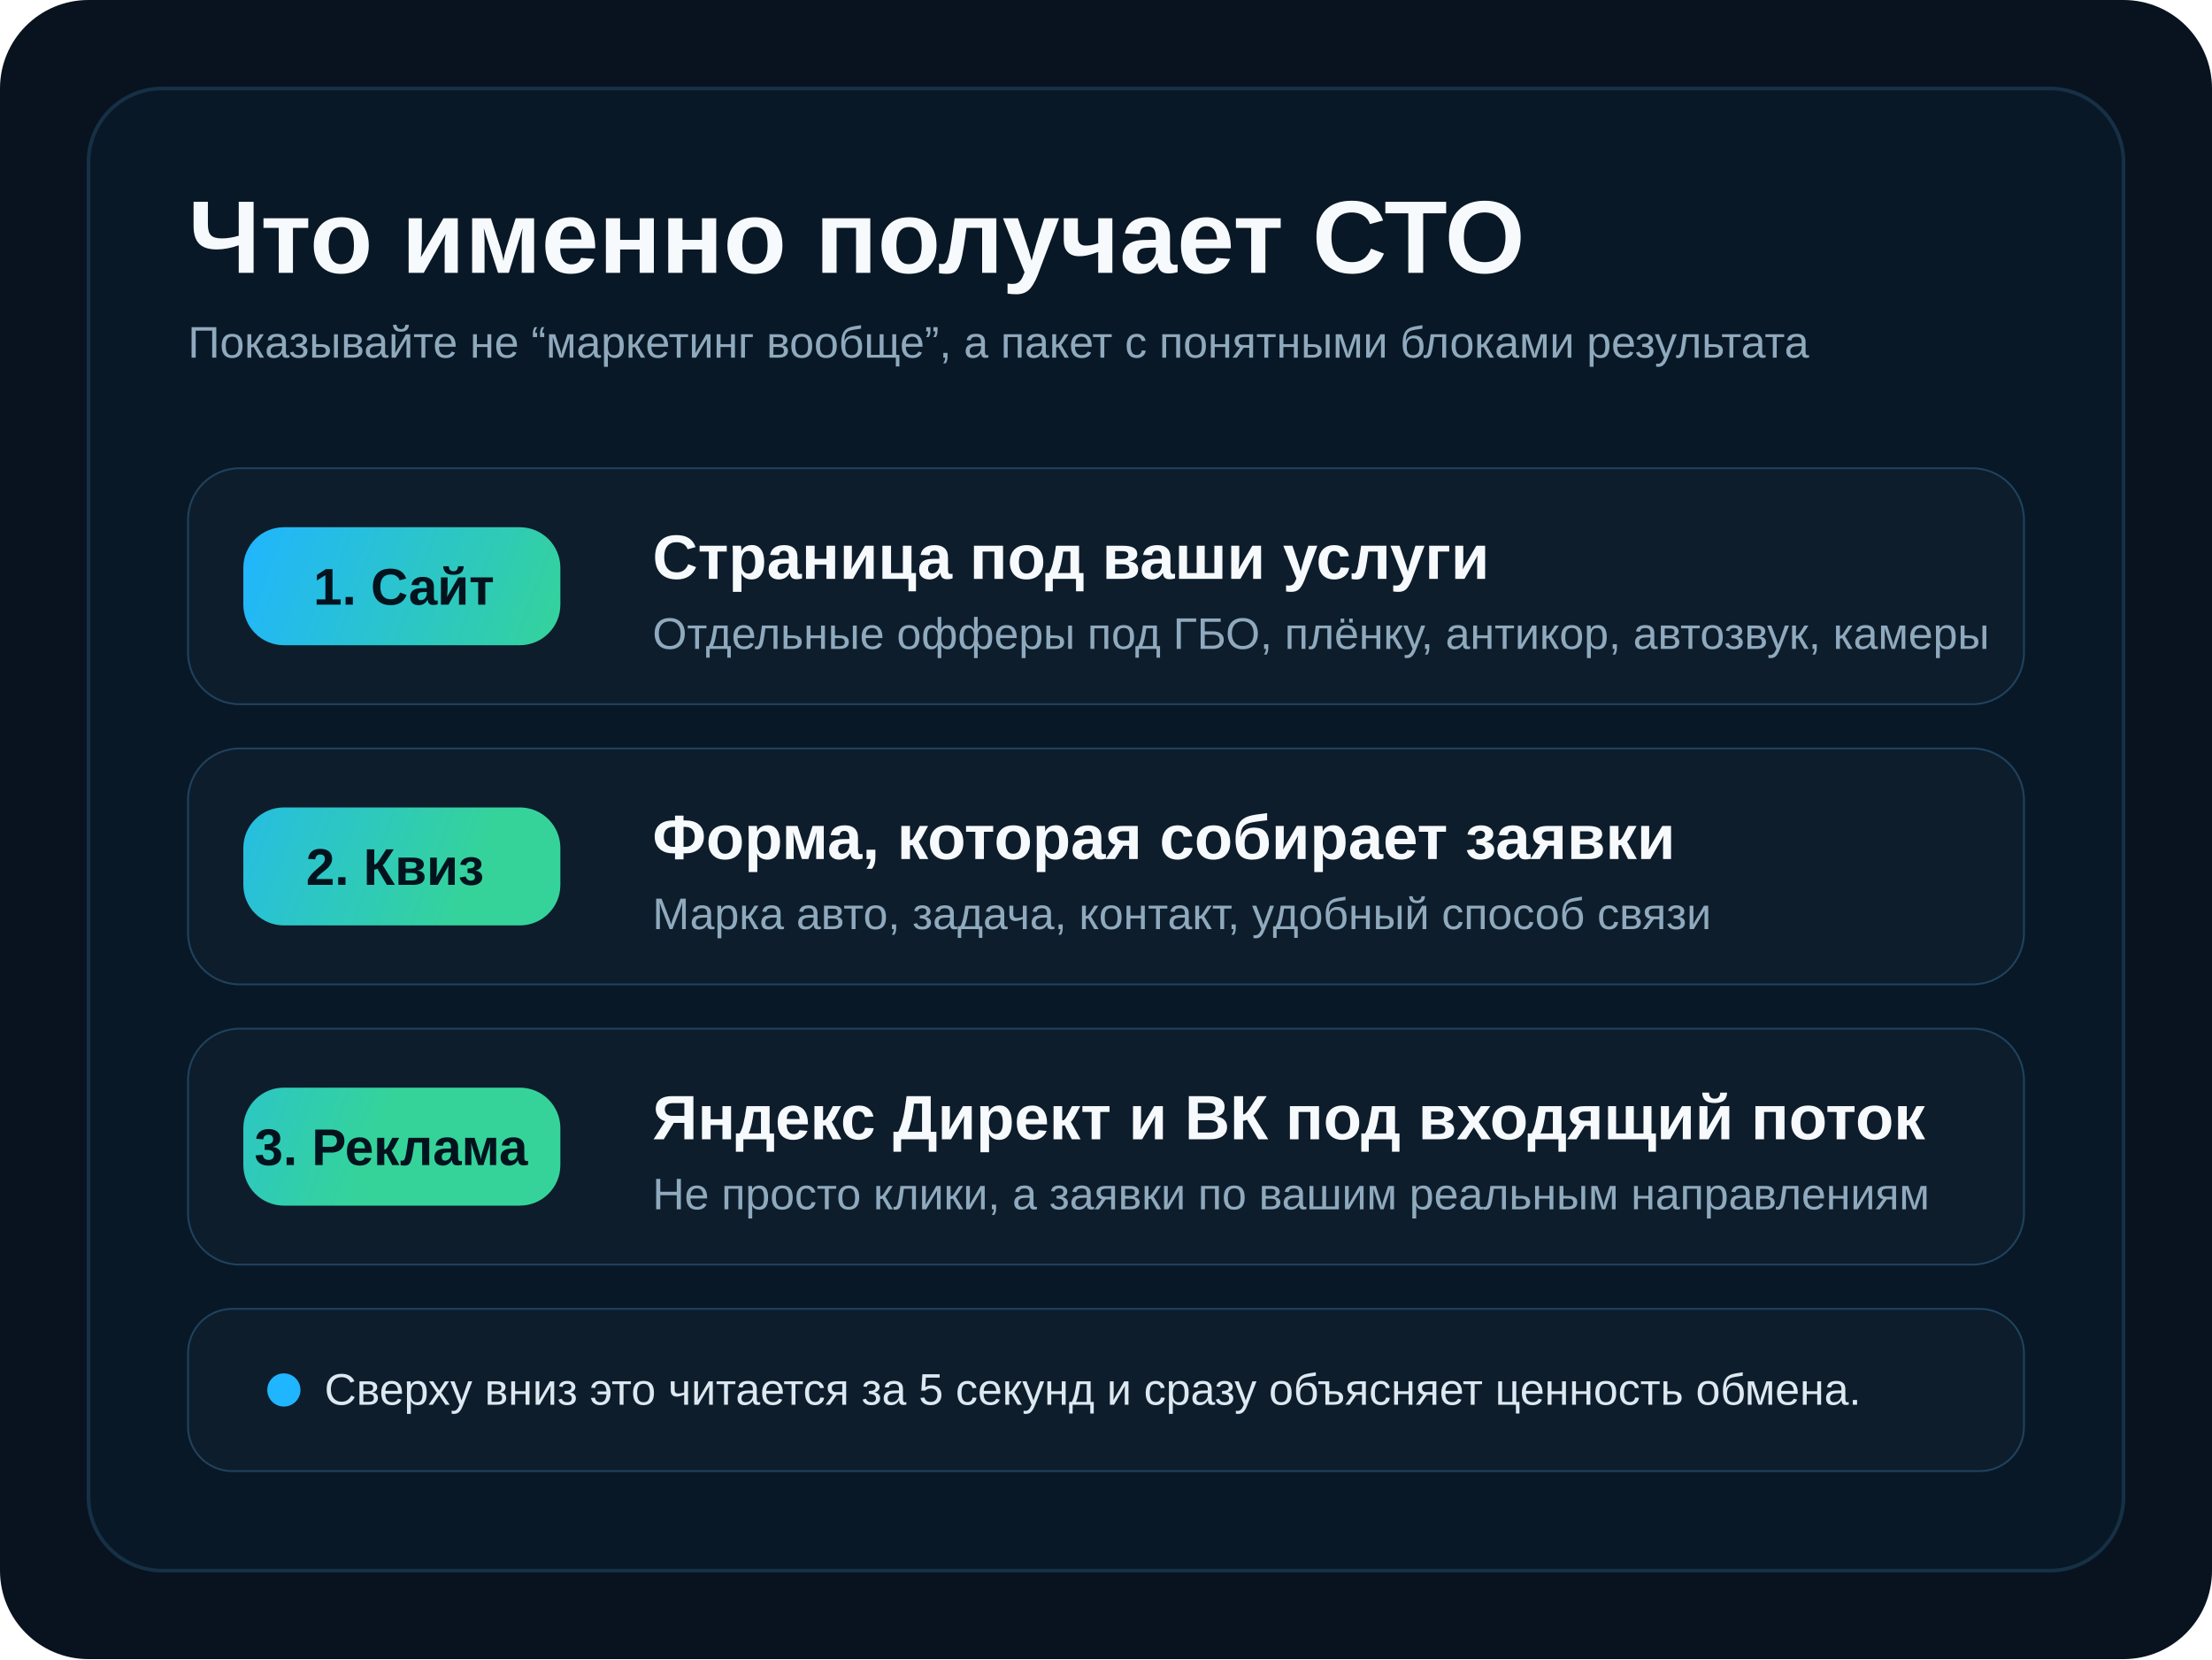
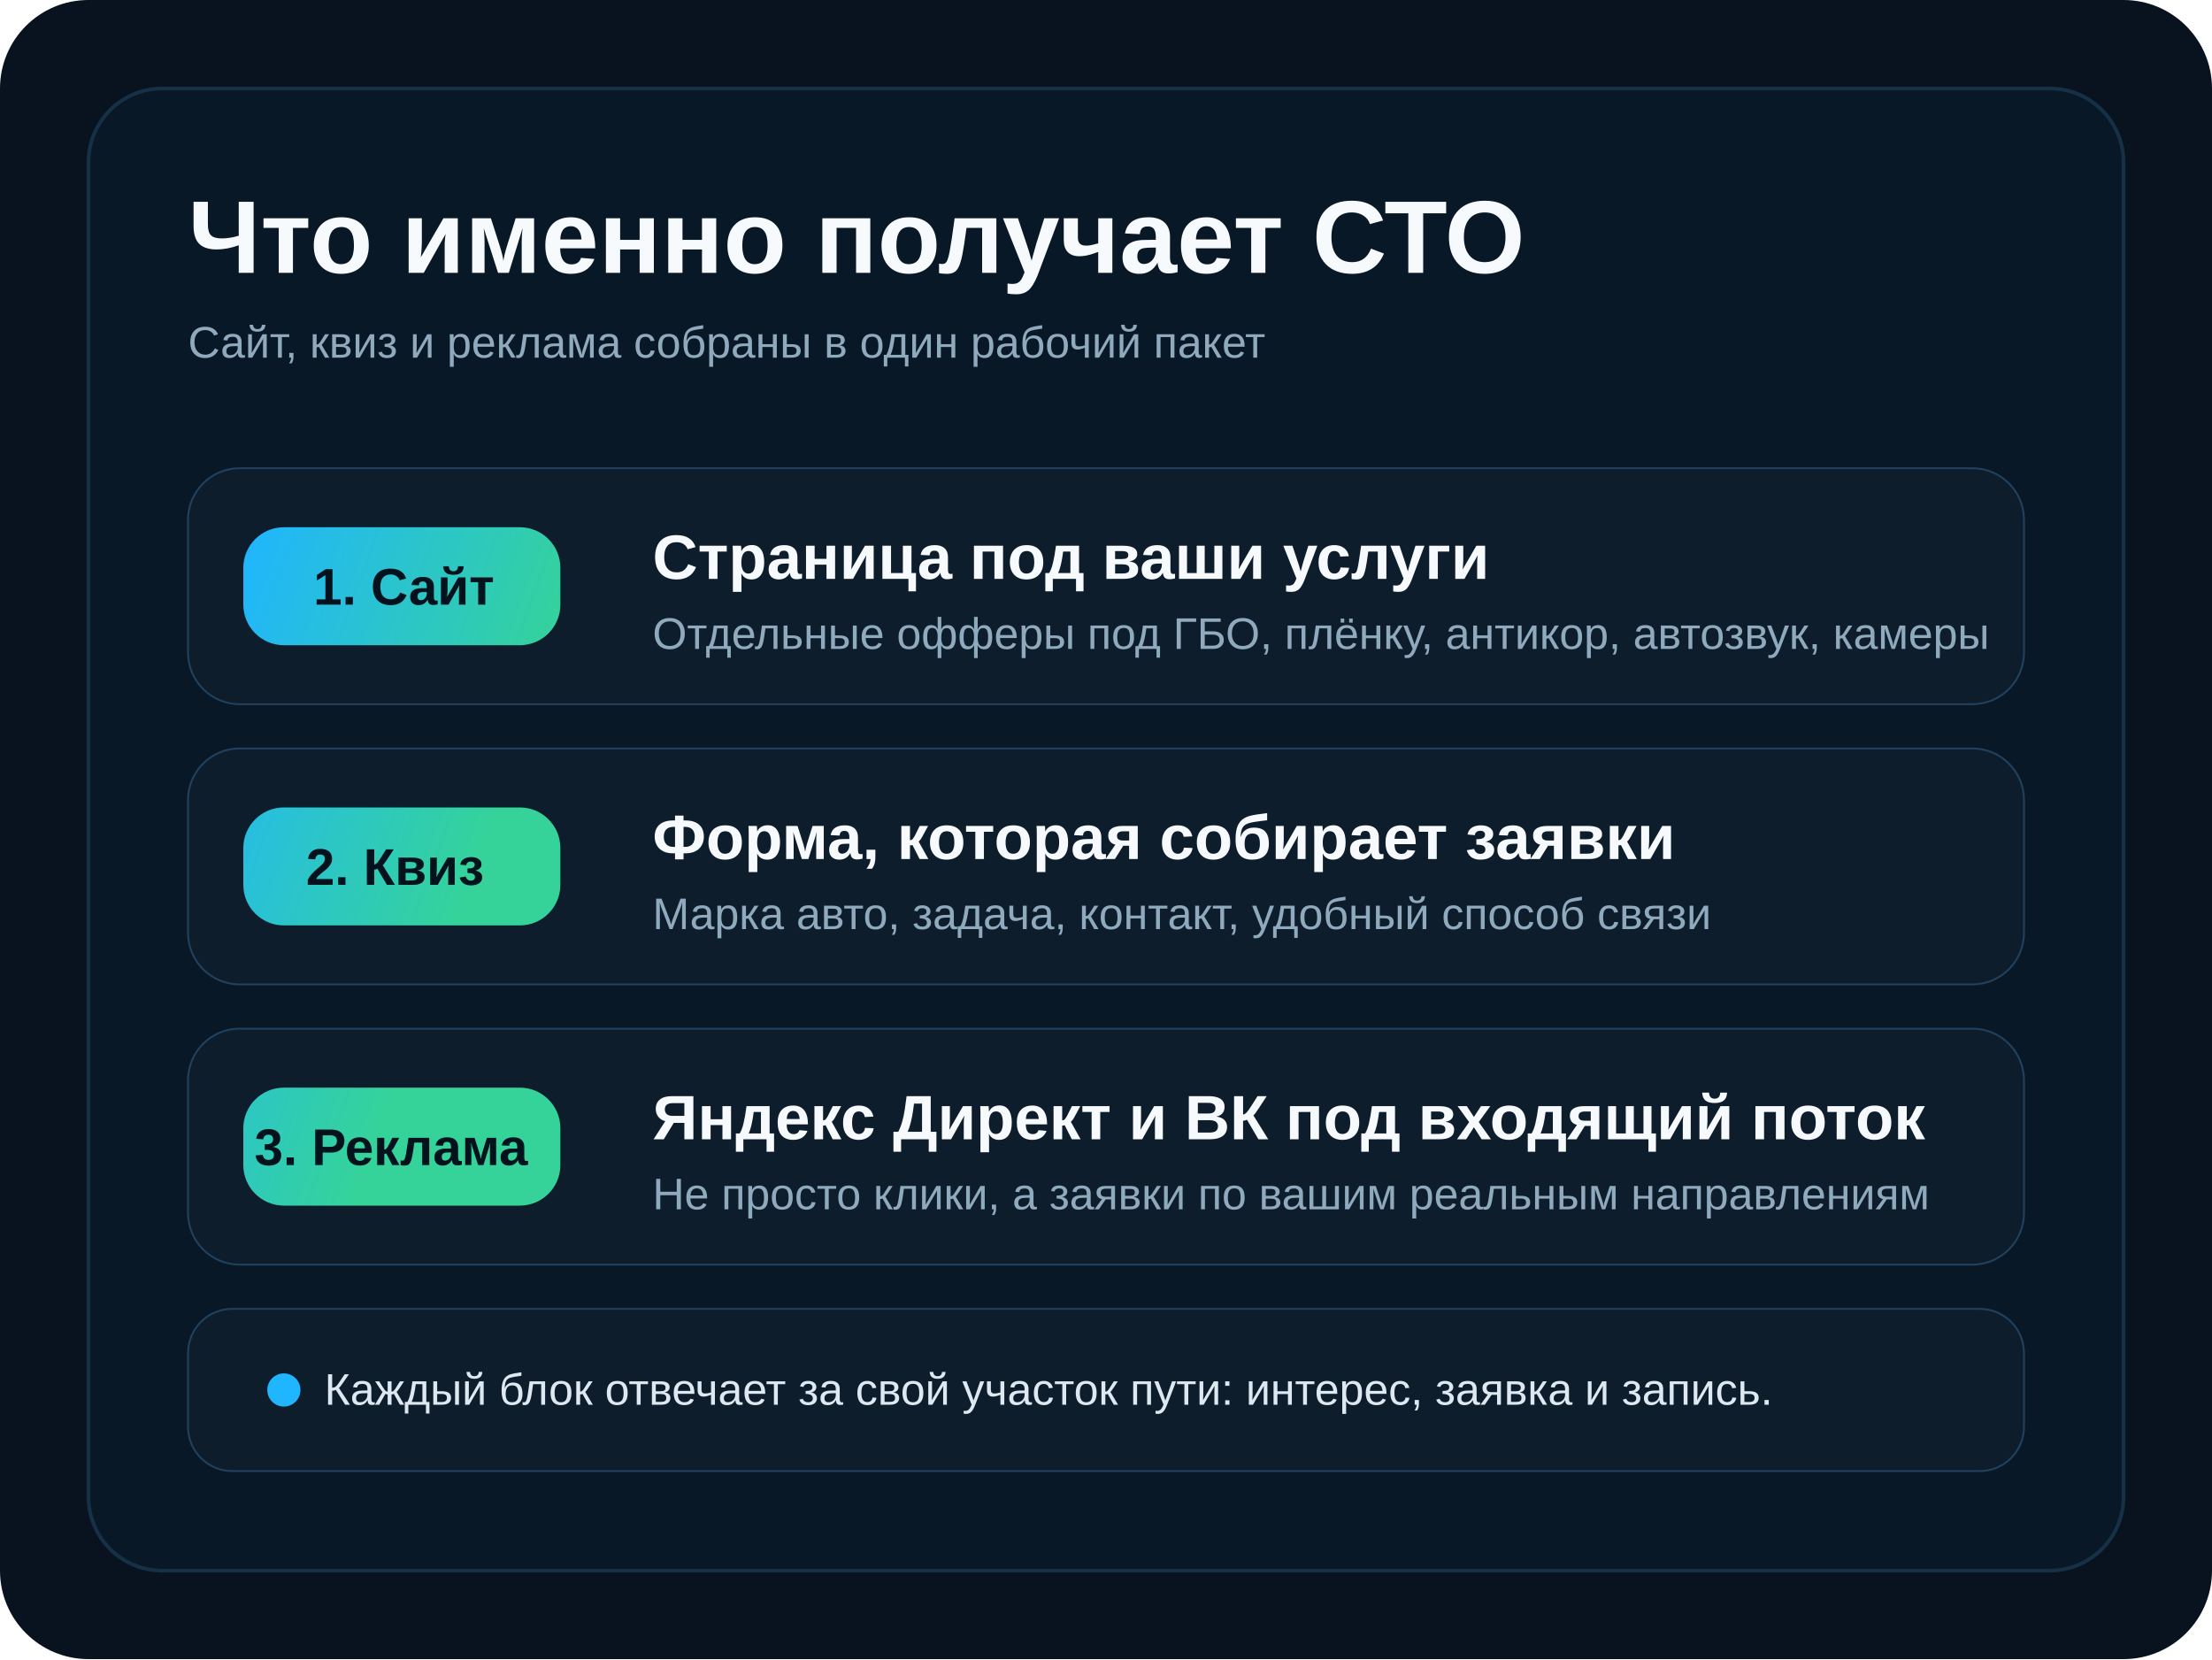
<svg xmlns="http://www.w3.org/2000/svg" width="1200" height="900" viewBox="0 0 1200 900" fill="none">
  <rect width="1200" height="900" rx="48" fill="#08131F" />
  <rect x="48" y="48" width="1104" height="804" rx="40" fill="#091826" stroke="#163046" stroke-width="2" />
  <text x="102" y="148" fill="#F7FAFC" font-family="Arial, sans-serif" font-size="56" font-weight="700">Что именно получает СТО</text>
-   <text x="102" y="194" fill="#8FA9BD" font-family="Arial, sans-serif" font-size="24">Показывайте не “маркетинг вообще”, а пакет с понятными блоками результата</text>
+   <text x="102" y="194" fill="#8FA9BD" font-family="Arial, sans-serif" font-size="24">Сайт, квиз и реклама собраны в один рабочий пакет</text>
  <rect x="102" y="254" width="996" height="128" rx="28" fill="#0D1D2C" stroke="#20425E" />
  <rect x="132" y="286" width="172" height="64" rx="22" fill="url(#accent)" />
  <text x="170" y="328" fill="#03131E" font-family="Arial, sans-serif" font-size="28" font-weight="800">1. Сайт</text>
  <text x="354" y="314" fill="#F7FAFC" font-family="Arial, sans-serif" font-size="34" font-weight="700">Страница под ваши услуги</text>
  <text x="354" y="352" fill="#8FA9BD" font-family="Arial, sans-serif" font-size="24">Отдельные офферы под ГБО, плёнку, антикор, автозвук, камеры</text>
  <rect x="102" y="406" width="996" height="128" rx="28" fill="#0D1D2C" stroke="#20425E" />
  <rect x="132" y="438" width="172" height="64" rx="22" fill="url(#accent)" />
  <text x="166" y="480" fill="#03131E" font-family="Arial, sans-serif" font-size="28" font-weight="800">2. Квиз</text>
  <text x="354" y="466" fill="#F7FAFC" font-family="Arial, sans-serif" font-size="34" font-weight="700">Форма, которая собирает заявки</text>
  <text x="354" y="504" fill="#8FA9BD" font-family="Arial, sans-serif" font-size="24">Марка авто, задача, контакт, удобный способ связи</text>
  <rect x="102" y="558" width="996" height="128" rx="28" fill="#0D1D2C" stroke="#20425E" />
  <rect x="132" y="590" width="172" height="64" rx="22" fill="url(#accent)" />
  <text x="138" y="632" fill="#03131E" font-family="Arial, sans-serif" font-size="28" font-weight="800">3. Реклама</text>
  <text x="354" y="618" fill="#F7FAFC" font-family="Arial, sans-serif" font-size="34" font-weight="700">Яндекс Директ и ВК под входящий поток</text>
  <text x="354" y="656" fill="#8FA9BD" font-family="Arial, sans-serif" font-size="24">Не просто клики, а заявки по вашим реальным направлениям</text>
  <rect x="102" y="710" width="996" height="88" rx="24" fill="#0D1D2C" stroke="#20425E" />
  <circle cx="154" cy="754" r="9" fill="#20B5FF" />
-   <text x="176" y="762" fill="#DDE8F1" font-family="Arial, sans-serif" font-size="24">Сверху вниз это читается за 5 секунд и сразу объясняет ценность обмена.</text>
+   <text x="176" y="762" fill="#DDE8F1" font-family="Arial, sans-serif" font-size="24">Каждый блок отвечает за свой участок пути: интерес, заявка и запись.</text>
  <defs>
    <linearGradient id="accent" x1="132" y1="286" x2="304" y2="350" gradientUnits="userSpaceOnUse">
      <stop stop-color="#20B5FF" />
      <stop offset="1" stop-color="#35D39A" />
    </linearGradient>
  </defs>
</svg>
